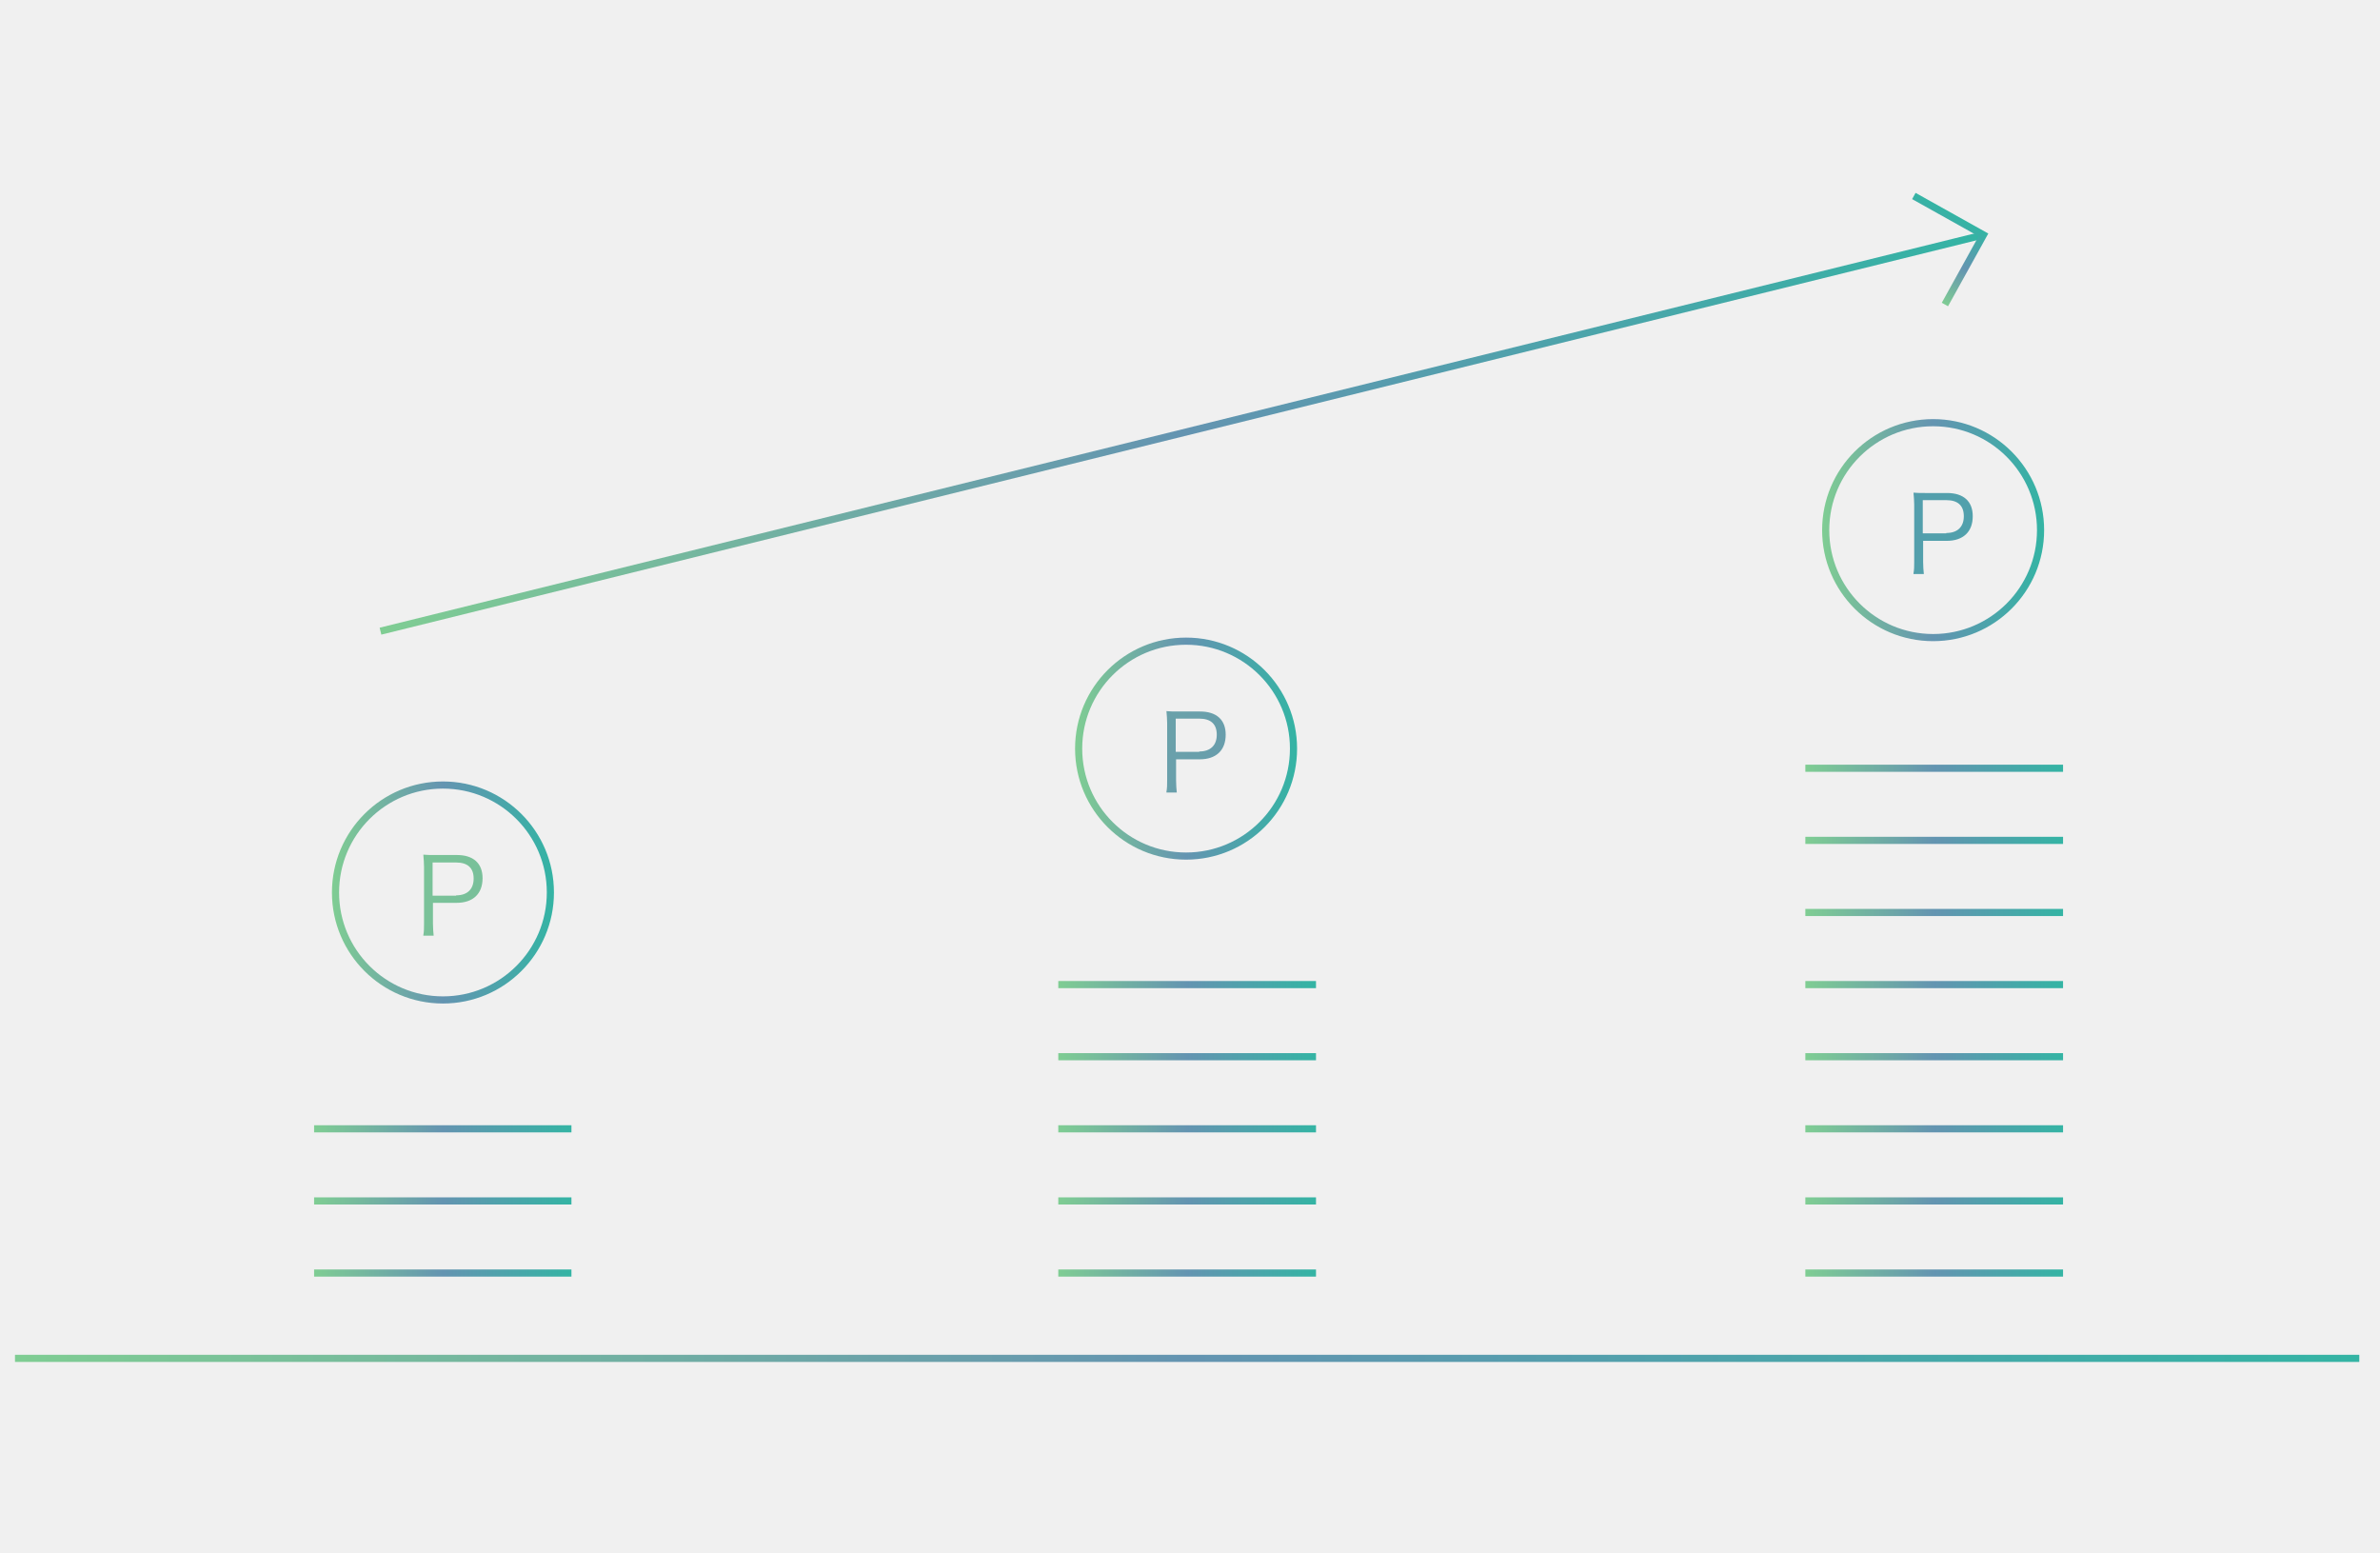
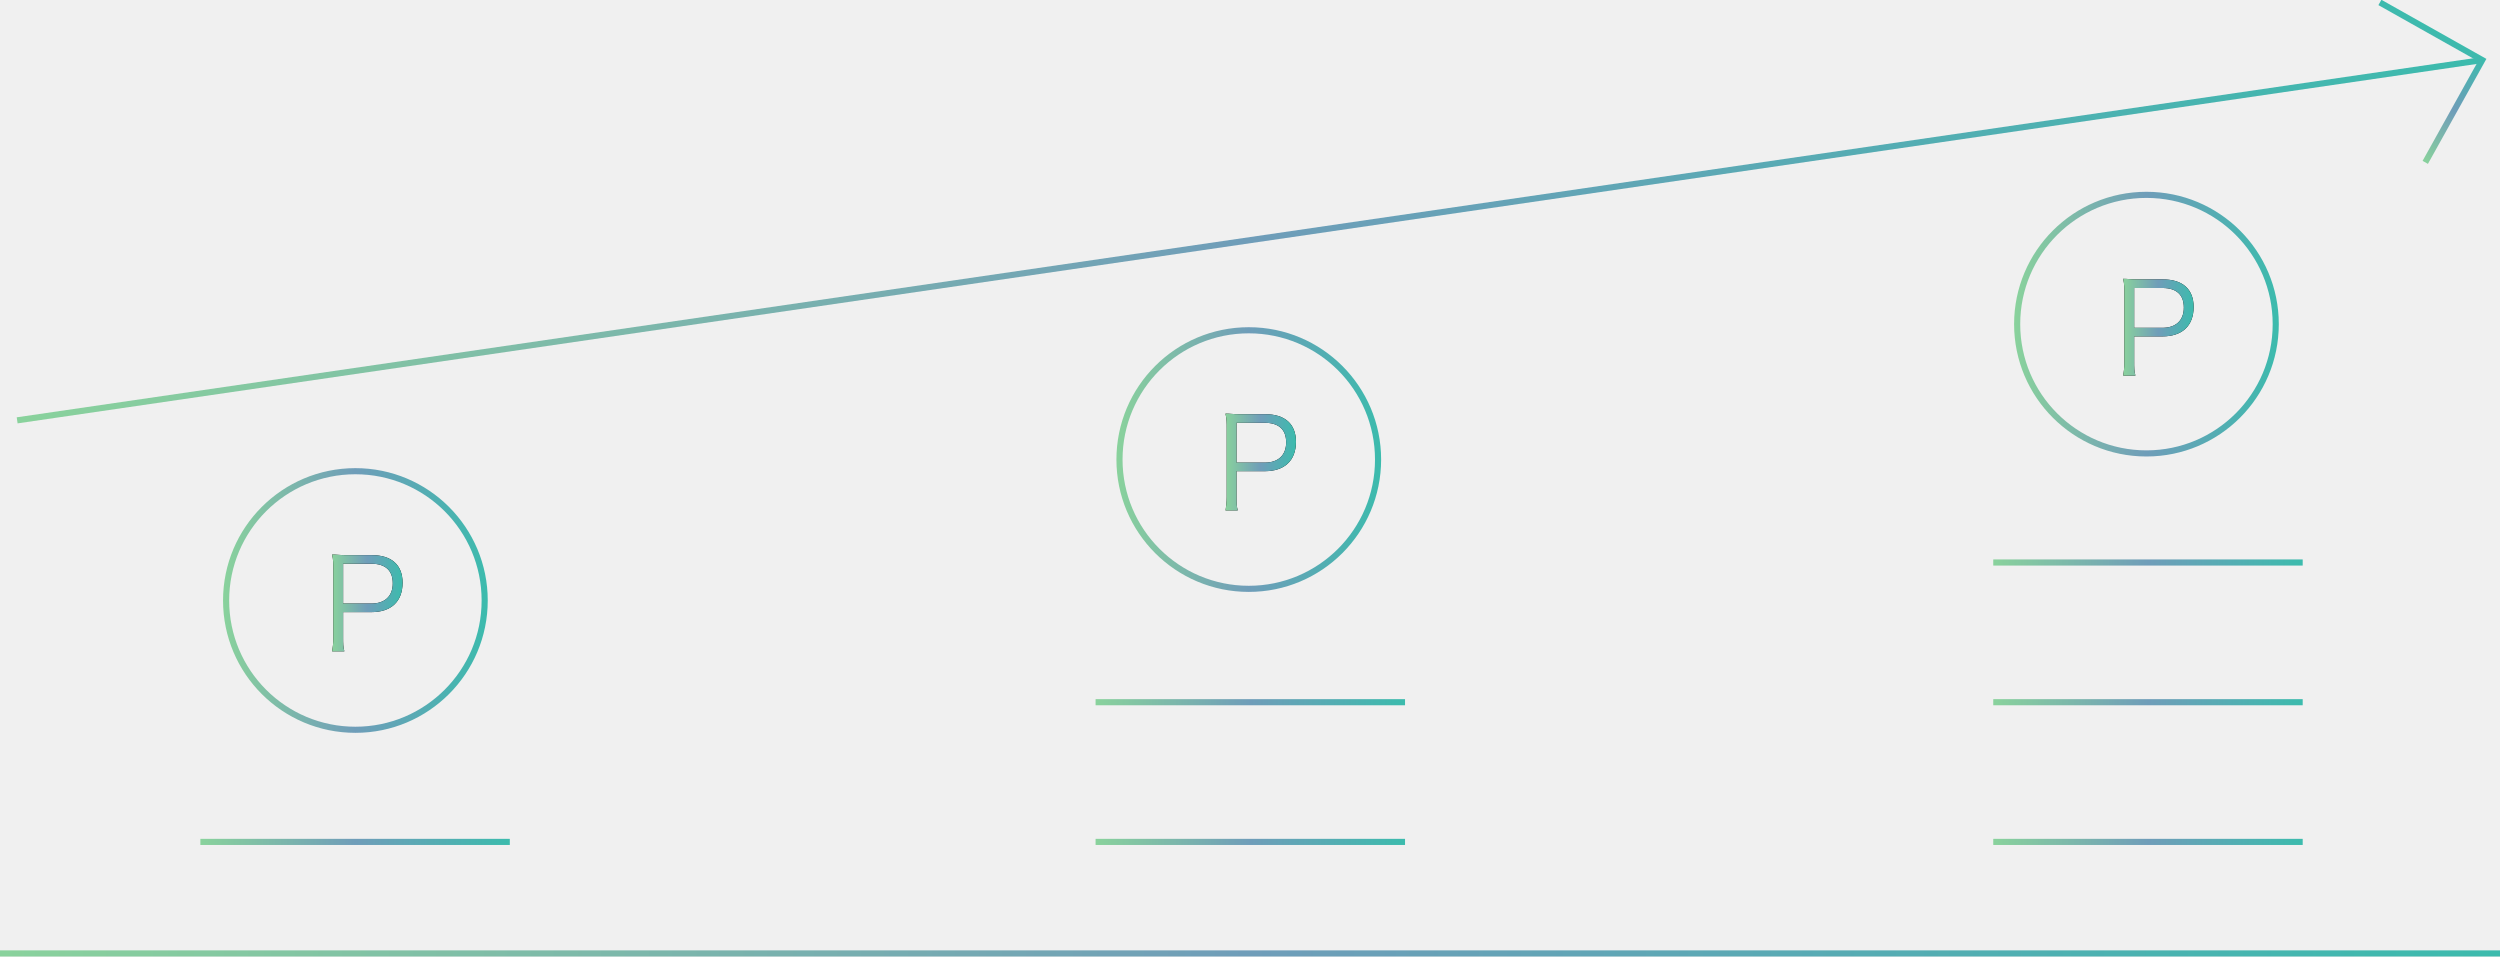
- <svg xmlns="http://www.w3.org/2000/svg" version="1.1" id="レイヤー_1" x="0px" y="0px" width="666.8px" height="435px" viewBox="0 0 666.8 435" style="enable-background:new 0 0 666.8 435;" xml:space="preserve">
+ <svg xmlns="http://www.w3.org/2000/svg" version="1.1" x="0px" y="0px" viewBox="0 0 408 156.1" style="enable-background:new 0 0 408 156.1;" xml:space="preserve">
  <style type="text/css">
	.st0{display:none;}
- 	.st1{display:inline;}
- 	.st2{fill:none;stroke:#8E8E8E;stroke-miterlimit:10;}
- 	.st3{fill:none;stroke:#919191;stroke-miterlimit:10;}
- 	.st4{fill:#919191;}
- 	.st5{font-family:'HiraKakuProN-W3-83pv-RKSJ-H';}
- 	.st6{font-size:20px;}
- 	.st7{letter-spacing:2;}
- 	.st8{display:inline;fill:#08FFF8;}
- 	.st9{fill:none;stroke:#FFFFFF;stroke-width:2;stroke-miterlimit:10;}
- 	.st10{fill:#FFFFFF;}
- 	.st11{fill:none;stroke:#FFFFFF;stroke-width:2;stroke-miterlimit:10;stroke-dasharray:7.654,7.654;}
- 	.st12{fill-rule:evenodd;clip-rule:evenodd;fill:none;stroke:url(#SVGID_1_);stroke-width:2;stroke-miterlimit:10;}
- 	.st13{fill-rule:evenodd;clip-rule:evenodd;fill:none;stroke:url(#SVGID_2_);stroke-width:2;stroke-miterlimit:10;}
- 	.st14{fill-rule:evenodd;clip-rule:evenodd;fill:none;stroke:url(#SVGID_3_);stroke-width:2;stroke-miterlimit:10;}
- 	.st15{fill:none;stroke:url(#SVGID_4_);stroke-width:2;stroke-miterlimit:10;}
- 	.st16{fill:none;stroke:url(#SVGID_5_);stroke-width:2;stroke-miterlimit:10;}
- 	.st17{fill:none;stroke:url(#SVGID_6_);stroke-width:2;stroke-miterlimit:10;}
- 	.st18{fill:none;stroke:url(#SVGID_7_);stroke-width:2;stroke-miterlimit:10;}
- 	.st19{fill:none;stroke:url(#SVGID_8_);stroke-width:2;stroke-miterlimit:10;}
- 	.st20{fill:none;stroke:url(#SVGID_9_);stroke-width:2;stroke-miterlimit:10;}
- 	.st21{fill:none;stroke:url(#SVGID_10_);stroke-width:2;stroke-miterlimit:10;}
- 	.st22{fill:none;stroke:url(#SVGID_11_);stroke-width:2;stroke-miterlimit:10;}
- 	.st23{fill:none;stroke:url(#SVGID_12_);stroke-width:2;stroke-miterlimit:10;}
- 	.st24{fill:none;stroke:url(#SVGID_13_);stroke-width:2;stroke-miterlimit:10;}
- 	.st25{fill:none;stroke:url(#SVGID_14_);stroke-width:2;stroke-miterlimit:10;}
- 	.st26{fill:none;stroke:url(#SVGID_15_);stroke-width:2;stroke-miterlimit:10;}
- 	.st27{fill:none;stroke:url(#SVGID_16_);stroke-width:2;stroke-miterlimit:10;}
- 	.st28{fill:none;stroke:url(#SVGID_17_);stroke-width:2;stroke-miterlimit:10;}
- 	.st29{fill:none;stroke:url(#SVGID_18_);stroke-width:2;stroke-miterlimit:10;}
- 	.st30{fill:none;stroke:url(#SVGID_19_);stroke-width:2;stroke-miterlimit:10;}
- 	.st31{fill:none;stroke:url(#SVGID_20_);stroke-width:2;stroke-miterlimit:10;}
- 	.st32{fill:none;stroke:url(#SVGID_21_);stroke-width:2;stroke-miterlimit:10;}
- 	.st33{fill:none;stroke:url(#SVGID_22_);stroke-width:2;stroke-miterlimit:10;}
- 	.st34{fill:url(#SVGID_23_);}
- 	.st35{fill:url(#SVGID_24_);}
- 	.st36{fill:url(#SVGID_25_);}
+ 	.st1{fill:url(#SVGID_1_);}
+ 	.st2{fill-rule:evenodd;clip-rule:evenodd;fill:none;stroke:url(#SVGID_2_);stroke-miterlimit:10;}
+ 	.st3{fill:url(#SVGID_3_);}
+ 	.st4{fill-rule:evenodd;clip-rule:evenodd;fill:none;stroke:url(#SVGID_4_);stroke-miterlimit:10;}
+ 	.st5{fill:url(#SVGID_5_);}
+ 	.st6{fill-rule:evenodd;clip-rule:evenodd;fill:none;stroke:url(#SVGID_6_);stroke-miterlimit:10;}
+ 	.st7{fill:none;stroke:url(#SVGID_7_);stroke-miterlimit:10;}
+ 	.st8{fill:none;stroke:url(#SVGID_8_);stroke-miterlimit:10;}
+ 	.st9{fill:none;stroke:url(#SVGID_9_);stroke-miterlimit:10;}
+ 	.st10{fill:none;stroke:url(#SVGID_10_);stroke-miterlimit:10;}
+ 	.st11{fill:none;stroke:url(#SVGID_11_);stroke-miterlimit:10;}
+ 	.st12{fill:none;stroke:url(#SVGID_12_);stroke-miterlimit:10;}
+ 	.st13{fill:none;stroke:url(#SVGID_13_);stroke-miterlimit:10;}
+ 	.st14{fill:none;stroke:url(#SVGID_14_);stroke-miterlimit:10;}
+ 	.st15{fill:none;stroke:url(#SVGID_15_);stroke-miterlimit:10;}
</style>
-   <g id="レイヤー_1_1_" class="st0">
-     <g id="nav_x5F_about_x5F_icon" class="st1">
-       <path class="st2" d="M368,325.3h-17.7c-2.8,0-5-2.2-5-5v-17.7c0-2.8,2.2-5,5-5H368c2.8,0,5,2.2,5,5v17.7    C373,323,370.8,325.3,368,325.3z" />
-     </g>
-     <g id="nav_x5F_user_x5F_icon" class="st1">
-       <g>
-         <circle class="st2" cx="359.1" cy="302.3" r="4.7" />
-         <path class="st2" d="M359.2,312.9c-1.5,0-2.8-0.3-4.1-0.8l-6.3,3.9l1,9.2h18.9l1-9.2l-6.3-3.9C362,312.6,360.6,312.9,359.2,312.9     z" />
-       </g>
-     </g>
-     <g id="nav_x5F_prapoly_x5F_icon" class="st1">
-       <g>
-         <line class="st2" x1="345.2" y1="300.5" x2="373" y2="300.5" />
-         <line class="st2" x1="345.2" y1="311.4" x2="361.6" y2="311.4" />
-         <line class="st2" x1="345.2" y1="322.4" x2="373" y2="322.4" />
-       </g>
-     </g>
-     <g id="nav_x5F_link_x5F_icon" class="st1">
-       <g>
-         <rect x="345.5" y="299.7" class="st2" width="22.1" height="17.7" />
-         <polyline class="st2" points="372.9,303.9 372.9,323.1 349.9,323.1    " />
-       </g>
-     </g>
-     <g id="menu_x5F_buy_x5F_tk" class="st1">
+   <g id="会員案内">
+ </g>
+   <g id="app_x5F_tutorial">
+ </g>
+   <g id="会員案内_x2F_NEW" class="st0">
+ </g>
+   <g id="app_x5F_tutorialNEW">
+     <g>
      <g>
        <g>
          <g>
-             <polygon class="st3" points="383.9,330.9 339,330.9 339,314.6 342.1,311.5 339,311.5 339,305.3 383.9,305.3      " />
+             <path d="M54.2,106.4c0.1-0.7,0.2-1.4,0.2-2.3V92.9c0-0.9,0-1.5-0.2-2.4c0.7,0,1.3,0.1,2.3,0.1h4.2c3.2,0,5,1.6,5,4.5       c0,3.1-1.9,4.8-5.1,4.8h-4.6v4.1c0,1,0,1.6,0.2,2.3H54.2z M60.6,98.5c2.2,0,3.5-1.2,3.5-3.3c0-2.1-1.2-3.2-3.5-3.2h-4.6v6.5       H60.6z" />
          </g>
          <g>
-             <g>
-               <line class="st3" x1="350.8" y1="324.9" x2="350.8" y2="328.9" />
-             </g>
-             <g>
-               <line class="st3" x1="350.8" y1="319" x2="350.8" y2="323" />
-             </g>
-             <g>
-               <line class="st3" x1="350.8" y1="313.1" x2="350.8" y2="317.1" />
-             </g>
-             <g>
-               <line class="st3" x1="350.8" y1="307.3" x2="350.8" y2="311.3" />
-             </g>
+             <linearGradient id="SVGID_1_" gradientUnits="userSpaceOnUse" x1="54.157" y1="98.483" x2="65.7" y2="98.483">
+               <stop offset="0" style="stop-color:#89D29C" />
+               <stop offset="0.5" style="stop-color:#6F9DB9" />
+               <stop offset="1" style="stop-color:#3CBBAD" />
+             </linearGradient>
+             <path class="st1" d="M54.2,106.4c0.1-0.7,0.2-1.4,0.2-2.3V92.9c0-0.9,0-1.5-0.2-2.4c0.7,0,1.3,0.1,2.3,0.1h4.2       c3.2,0,5,1.6,5,4.5c0,3.1-1.9,4.8-5.1,4.8h-4.6v4.1c0,1,0,1.6,0.2,2.3H54.2z M60.6,98.5c2.2,0,3.5-1.2,3.5-3.3       c0-2.1-1.2-3.2-3.5-3.2h-4.6v6.5H60.6z" />
          </g>
        </g>
-         <g>
-           <g>
-             <polyline class="st3" points="376.8,301 376.8,295.6 331.9,295.6 331.9,301.8 335.1,301.8 331.9,304.9 331.9,318.4        335.3,318.4      " />
-           </g>
-         </g>
-       </g>
-     </g>
-     <g id="menu_x5F_point" class="st1">
-       <text transform="matrix(1 0 0 1 352.2719 321.1335)" class="st4 st5 st6 st7">P</text>
-       <circle class="st3" cx="358.9" cy="312.9" r="20.2" />
-     </g>
-     <rect x="-53.9" y="-49" class="st8" width="840.2" height="759.7" />
-   </g>
-   <g id="レイヤー_2_1_" class="st0">
-     <g class="st1">
-       <g>
-         <circle class="st9" cx="201.9" cy="74.2" r="12.1" />
-         <path class="st9" d="M202,101.2c-3.7,0-7.3-0.8-10.5-2.1l-16.3,10.1l2.6,23.7h48.3l2.6-23.7l-16.3-10.1     C209.3,100.5,205.7,101.2,202,101.2z" />
-       </g>
-       <g>
-         <circle class="st9" cx="438.4" cy="74.2" r="12.1" />
-         <path class="st9" d="M438.4,101.2c-3.7,0-7.3-0.8-10.5-2.1l-16.3,10.1l2.6,23.7h48.3l2.6-23.7l-16.3-10.1     C445.6,100.5,442.1,101.2,438.4,101.2z" />
-       </g>
-       <rect x="132.1" y="162.1" class="st9" width="133.4" height="266.9" />
-       <rect x="370.2" y="257" class="st9" width="133.4" height="172" />
-       <g>
-         <path class="st10" d="M29.9,35.6c0.2-1.4,0.3-2.7,0.3-4.5v-3.9h-5.9c-1.8,0-2.8,0.1-4.2,0.3v-3c1.4,0.2,2.4,0.3,4.2,0.3h5.9v-1.9     l-1.6-2.4h-4.3c-1.8,0-2.8,0.1-4.2,0.3v-3c1.4,0.2,2.4,0.3,4.2,0.3h2.8L21,8.7c-1.2-1.8-1.8-2.7-2.4-3.5h4.3     c0.3,0.9,0.7,1.7,2,3.7l7,11.3l7-11.3c1.2-1.9,1.6-2.8,1.9-3.7H45c-0.6,0.7-1.4,1.8-2.5,3.5l-6.2,9.5h2.8c1.8,0,2.8-0.1,4.2-0.3     v3c-1.4-0.2-2.4-0.3-4.2-0.3h-4.3L33.3,23v1.9h5.9c1.8,0,2.8-0.1,4.2-0.3v3c-1.4-0.2-2.4-0.3-4.2-0.3h-5.9v3.9c0,2,0.1,3,0.3,4.5     h-3.7V35.6z" />
-       </g>
-       <line class="st9" x1="31.8" y1="104" x2="0" y2="104" />
-       <line class="st9" x1="31.8" y1="197.6" x2="0" y2="197.6" />
-       <line class="st9" x1="31.8" y1="291.1" x2="0" y2="291.1" />
-       <line class="st9" x1="31.8" y1="384.7" x2="0" y2="384.7" />
-       <line class="st9" x1="430.3" y1="170.4" x2="430.3" y2="243.2" />
-       <line class="st9" x1="443.7" y1="170.4" x2="443.7" y2="243.2" />
-       <polyline class="st9" points="451.6,234.8 436.9,249.6 422.1,234.8   " />
-       <g>
-         <path class="st10" d="M524.6,214.7c0-1.4-0.1-2.4-0.3-3.8c1.2,0.1,2.1,0.1,3.7,0.1h5.6c7.4,0,11.7,4.5,11.7,12.5     c0,4.2-1.3,7.6-3.6,9.9c-2,2-4.8,3-8.1,3H528c-1.6,0-2.5,0-3.7,0.1c0.2-1.3,0.3-2.3,0.3-4V214.7z M533.5,234     c2.6,0,4.7-0.8,6.2-2.4c1.8-1.9,2.8-4.7,2.8-8.1c0-3.5-0.9-6.1-2.6-7.9c-1.5-1.5-3.5-2.3-6.3-2.3h-6.5V234H533.5z" />
-         <path class="st10" d="M552.6,211v3h-3.2v-3H552.6z M552.4,218.3c-0.2,1.2-0.2,2.1-0.2,3.8v10.4c0,1.5,0.1,2.5,0.2,3.8h-3     c0.2-1.4,0.2-2.4,0.2-3.8v-10.4c0-1.6-0.1-2.6-0.2-3.8H552.4z" />
-         <path class="st10" d="M559.1,231c0.2,1.2,0.5,1.8,1.2,2.4c0.8,0.8,2.2,1.2,3.9,1.2c2.9,0,4.7-1.2,4.7-3.2c0-0.9-0.3-1.6-1-2.1     c-0.8-0.5-1.5-0.7-3.9-1.2c-2.7-0.6-3.8-1-4.9-1.7c-1.2-0.8-1.8-2-1.8-3.5c0-1.2,0.5-2.3,1.4-3.2c1.2-1.1,3-1.7,5.2-1.7     c2.3,0,4,0.5,5.2,1.6c0.9,0.7,1.3,1.5,1.8,3l-2.6,0.4c-0.2-0.9-0.4-1.3-0.8-1.8c-0.8-0.8-2-1.3-3.5-1.3c-2.4,0-4.2,1.2-4.2,3     c0,0.8,0.4,1.4,1.1,1.8c0.8,0.4,1.6,0.7,3.7,1.1c3.2,0.7,4.3,1.1,5.3,1.9c1,0.8,1.6,2.1,1.6,3.5c0,3.3-2.8,5.4-7.4,5.4     c-3,0-5.4-0.9-6.6-2.6c-0.5-0.7-0.7-1.3-1.1-2.6L559.1,231z" />
-         <path class="st10" d="M588,223.8c-1-2.6-2.6-3.8-5-3.8c-3.7,0-6,2.9-6,7.3c0,4.4,2.4,7.2,6.1,7.2c1.9,0,3.5-0.8,4.3-2.1     c0.3-0.5,0.5-0.9,0.7-1.7l2.5,0.7c-0.5,1.2-0.8,1.8-1.4,2.6c-1.5,1.8-3.6,2.8-6.3,2.8c-5.2,0-8.6-3.6-8.6-9.3     c0-5.8,3.3-9.5,8.4-9.5c2.8,0,5,1.1,6.4,3.1c0.5,0.6,0.8,1.2,1.2,2.1L588,223.8z" />
-         <path class="st10" d="M593.6,227.3c0-5.8,3.5-9.4,8.9-9.4s8.9,3.7,8.9,9.4s-3.5,9.4-8.8,9.4C597.1,236.7,593.6,233.1,593.6,227.3     z M596.2,227.3c0,4.5,2.4,7.3,6.3,7.3c3.9,0,6.3-2.8,6.3-7.3s-2.4-7.3-6.2-7.3C598.7,220,596.2,222.8,596.2,227.3z" />
-         <path class="st10" d="M628.4,234.1c0-0.4,0-0.6,0.1-1.5c-1.7,2.7-3.7,4-6.7,4c-2.4,0-4.3-0.9-5.3-2.5c-0.6-1-0.9-2.3-0.9-3.9V222     c0-1.5-0.1-2.7-0.2-3.7h3c-0.2,1.2-0.2,2.3-0.2,3.8v7.8c0,3,1.4,4.6,4,4.6c1.9,0,3.5-0.8,4.8-2.6c0.9-1.2,1.2-2,1.5-3.3v-6.4     c0-1.4-0.1-2.6-0.2-3.8h3c-0.2,1.2-0.2,2.2-0.2,3.8v10.4c0,1.5,0.1,2.4,0.3,3.8h-2.8v-2.3H628.4z" />
-         <path class="st10" d="M635.9,236.3c0.2-1.3,0.3-2.2,0.3-3.8v-10.4c0-1.5-0.1-2.4-0.3-3.8h2.8v2.3c0,0.4,0,0.7-0.1,1.4     c1.6-2.7,3.7-4,6.7-4c2.4,0,4.3,0.9,5.3,2.5c0.6,1,0.9,2.2,0.9,3.8v8.2c0,1.7,0.1,2.6,0.2,3.7h-3c0.2-1.3,0.2-2.3,0.2-3.8v-7.8     c0-3-1.4-4.6-4.1-4.6c-1.9,0-3.4,0.8-4.8,2.6c-0.9,1.1-1.3,2-1.5,3.3v6.4c0,1.5,0.1,2.5,0.2,3.8h-2.8V236.3z" />
-         <path class="st10" d="M661.6,213.4c-0.2,1.1-0.2,2.3-0.2,3.7v1.3h1.6c1.5,0,2.2,0,3.4-0.2v2.5c-1.1-0.2-1.9-0.2-3.4-0.2h-1.6     v11.6c0,1,0.1,1.5,0.4,1.8c0.4,0.4,0.9,0.6,1.6,0.6c0.9,0,1.5-0.2,2.6-0.9l0.7,2.3c-1.4,0.6-2.4,0.8-3.8,0.8     c-1.5,0-2.6-0.4-3.3-1c-0.7-0.7-0.9-1.6-0.9-3.2v-11.9h-1.3c-1.1,0-1.9,0.1-3,0.2v-2.5c0.9,0.2,1.6,0.2,3,0.2h1.3v-1.3     c0-1.3-0.1-2.6-0.2-3.7h3.1V213.4z" />
-       </g>
-       <line class="st9" x1="31.8" y1="64.2" x2="31.8" y2="428.9" />
-       <line class="st9" x1="614" y1="428.9" x2="31.8" y2="428.9" />
-       <line class="st11" x1="504.6" y1="162.1" x2="265.5" y2="162.1" />
-       <polygon class="st9" points="477.6,62.8 481.5,70.7 490.2,72 483.9,78.1 485.4,86.7 477.6,82.7 469.8,86.7 471.3,78.1 465,72     473.7,70.7   " />
-       <g>
-         <g>
-           <polygon class="st9" points="635.3,308.5 553.7,308.5 553.7,278.9 559.3,273.2 553.7,273.2 553.7,262 635.3,262     " />
-         </g>
-         <g>
-           <line class="st9" x1="575.1" y1="297.9" x2="575.1" y2="305.2" />
-         </g>
-         <g>
-           <line class="st9" x1="575.1" y1="287" x2="575.1" y2="294.3" />
-         </g>
-         <g>
-           <line class="st9" x1="575.1" y1="276.2" x2="575.1" y2="283.4" />
-         </g>
-         <g>
-           <line class="st9" x1="575.1" y1="265.3" x2="575.1" y2="272.6" />
-         </g>
-       </g>
-     </g>
-   </g>
-   <g id="レイヤー_3" class="st0">
-     <g class="st1">
-       <g>
-         <g>
-           <path class="st9" d="M380.9,351.8c-0.1-2.4-2.2-6-4.3-6.8c-2.4-1-5.9-1.1-8.6,1c-1.2,0.9-1.2,0.9-4.1,4.3      c-0.3-5.5-2.3-11.8-8-11.8c-5.6,0-8.3,1.9-10.4,5.1c-0.2-3.6-1.8-10.6-7.3-10.6c-5.9,0-8.2,1.6-10.7,5.2c0-0.9,0-4.8,0-6.4      c0-9.9,0.2-19.8-0.1-29.8c-0.1-2.5-1.3-5.9-3.1-7.1c-2.1-1.4-6.2-1.9-8.1-0.7c-2.3,1.5-4.4,5.1-4.4,7.9      c-0.3,22.5-0.2,45-0.2,67.5c0,1.7,0,4.3-0.1,6c-0.5,0.1-1.1-0.8-1.6-0.7c-0.7-1.1-1.5-2.2-2.2-3.4c-2.5-4.5-4.9-10-7.5-14.3      s-4.3-7.7-9.3-7.7c-4.5,0-8.2,3.1-7.4,7.7c0.2,1.5,0.7,2.9,1.3,4.3c5,11.3,9.7,22.8,15.2,33.9c3.7,7.3,8.2,14.4,13.3,20.8      c1.3,1.6,2.8,2.9,4.3,4.1c6.7,6.8,16.2,11.1,26.8,11.1c15.7,0,29.2-9.4,34.3-22.6c1.3-2.8,2.1-6,2.2-9.7      C381.5,383.2,381.2,367.5,380.9,351.8z" />
-         </g>
-         <g>
-           <path class="st10" d="M300.5,265.9c-1.6,0-2.7,0-4,0.1c0.3-1.5,0.3-2.4,0.3-4.5v-19.4c0-1.6-0.1-2.5-0.3-3.8      c1.1,0.1,1.8,0.1,4,0.1h7.7c5.3,0,8.2,2.4,8.2,6.7c0,2.1-0.7,3.7-2,4.9c-0.8,0.7-1.4,1-2.9,1.5c1.7,0.3,2.5,0.7,3.5,1.5      c1.5,1.3,2.2,3.1,2.2,5.4c0,4.9-3.2,7.6-8.7,7.6h-8V265.9z M308.2,250.1c3.4,0,5.4-1.8,5.4-4.8s-1.8-4.5-5.4-4.5h-8.5v9.4      L308.2,250.1L308.2,250.1z M299.6,263.4h8.7c4,0,6.1-1.9,6.1-5.4c0-3.6-2.1-5.4-6.1-5.4h-8.7V263.4z" />
-           <path class="st10" d="M340.7,263.5c0-0.4,0-0.7,0.1-1.6c-1.8,3-4.1,4.3-7.3,4.3c-2.6,0-4.6-0.9-5.8-2.7c-0.7-1.1-1-2.5-1-4.2v-9      c0-1.6-0.1-2.9-0.3-4.1h3.3c-0.2,1.3-0.3,2.5-0.3,4.1v8.5c0,3.2,1.6,5,4.4,5c2.1,0,3.8-0.9,5.2-2.9c0.9-1.3,1.3-2.2,1.7-3.6v-7      c0-1.6-0.1-2.8-0.3-4.1h3.2c-0.2,1.3-0.3,2.4-0.3,4.1v11.4c0,1.6,0.1,2.6,0.3,4.1h-3L340.7,263.5L340.7,263.5z" />
-           <path class="st10" d="M353,250.6c-1.6-3.6-1.6-3.6-2-4.2h3.6c0.2,1,0.7,2.5,1.2,3.8l5.3,12.2l4.7-12.2c0.7-1.9,1.1-2.8,1.2-3.8      h3.4c-0.2,0.5-0.8,2-1.8,4.2l-8.1,19.8c-0.9,2.3-2.5,3.4-5.1,3.4c-0.8,0-1.6-0.1-3-0.4l0.8-2.7c1,0.5,1.5,0.6,2.2,0.6      c1.2,0,2.1-0.7,2.7-2l1.7-4L353,250.6z" />
-         </g>
-         <polyline class="st9" points="293,309.9 120,309.9 120,206.2 544.5,206.2 544.5,309.9 346,309.9    " />
+         <linearGradient id="SVGID_2_" gradientUnits="userSpaceOnUse" x1="36.432" y1="97.977" x2="79.533" y2="97.977">
+           <stop offset="0" style="stop-color:#89D29C" />
+           <stop offset="0.5" style="stop-color:#6F9DB9" />
+           <stop offset="1" style="stop-color:#3CBBAD" />
+         </linearGradient>
+         <circle class="st2" cx="58" cy="98" r="21.1" />
      </g>
      <g>
        <g>
-           <circle class="st9" cx="431.9" cy="115.9" r="24.3" />
-           <polyline class="st9" points="417.9,117.9 426.3,124.2 445.9,106.2     " />
-         </g>
-         <g>
          <g>
-             <g>
-               <polyline class="st9" points="444.1,81.2 444.1,4.4 208.3,4.4 208.3,38.1 225.2,38.1 208.3,55 208.3,128.1 397.9,128.1               " />
-             </g>
-             <g>
-               <line class="st9" x1="272.1" y1="4.2" x2="272.1" y2="15.4" />
-               <line class="st9" x1="272.1" y1="26.7" x2="272.1" y2="37.9" />
-               <line class="st9" x1="272.1" y1="49.2" x2="272.1" y2="60.4" />
-               <line class="st9" x1="272.1" y1="71.6" x2="272.1" y2="82.9" />
-               <line class="st9" x1="272.1" y1="94.1" x2="272.1" y2="105.4" />
-               <line class="st9" x1="272.1" y1="116.6" x2="272.1" y2="127.9" />
-             </g>
+             <path d="M200,83.4c0.1-0.7,0.2-1.4,0.2-2.3V69.9c0-0.9,0-1.5-0.2-2.4c0.7,0,1.3,0.1,2.3,0.1h4.2c3.2,0,5,1.6,5,4.5       c0,3.1-1.9,4.8-5.1,4.8h-4.6v4.1c0,1,0,1.6,0.2,2.3H200z M206.4,75.5c2.2,0,3.5-1.2,3.5-3.3c0-2.1-1.2-3.2-3.5-3.2h-4.6v6.5       H206.4z" />
+           </g>
+           <g>
+             <linearGradient id="SVGID_3_" gradientUnits="userSpaceOnUse" x1="199.952" y1="75.494" x2="211.494" y2="75.494">
+               <stop offset="0" style="stop-color:#89D29C" />
+               <stop offset="0.5" style="stop-color:#6F9DB9" />
+               <stop offset="1" style="stop-color:#3CBBAD" />
+             </linearGradient>
+             <path class="st3" d="M200,83.4c0.1-0.7,0.2-1.4,0.2-2.3V69.9c0-0.9,0-1.5-0.2-2.4c0.7,0,1.3,0.1,2.3,0.1h4.2c3.2,0,5,1.6,5,4.5       c0,3.1-1.9,4.8-5.1,4.8h-4.6v4.1c0,1,0,1.6,0.2,2.3H200z M206.4,75.5c2.2,0,3.5-1.2,3.5-3.3c0-2.1-1.2-3.2-3.5-3.2h-4.6v6.5       H206.4z" />
          </g>
        </g>
-       </g>
-     </g>
-   </g>
-   <g>
-     <g>
-       <g>
-         <linearGradient id="SVGID_1_" gradientUnits="userSpaceOnUse" x1="93.007" y1="249.982" x2="155.133" y2="249.982">
-           <stop offset="0" style="stop-color:#7FCD93" />
-           <stop offset="0.5" style="stop-color:#6494B1" />
-           <stop offset="1" style="stop-color:#34B4A4" />
+         <linearGradient id="SVGID_4_" gradientUnits="userSpaceOnUse" x1="182.226" y1="74.987" x2="225.326" y2="74.987">
+           <stop offset="0" style="stop-color:#89D29C" />
+           <stop offset="0.5" style="stop-color:#6F9DB9" />
+           <stop offset="1" style="stop-color:#3CBBAD" />
        </linearGradient>
-         <circle class="st12" cx="124.1" cy="250" r="30.1" />
-       </g>
-       <g>
-         <linearGradient id="SVGID_2_" gradientUnits="userSpaceOnUse" x1="301.224" y1="209.73" x2="363.35" y2="209.73">
-           <stop offset="0" style="stop-color:#7FCD93" />
-           <stop offset="0.5" style="stop-color:#6494B1" />
-           <stop offset="1" style="stop-color:#34B4A4" />
-         </linearGradient>
-         <circle class="st13" cx="332.3" cy="209.7" r="30.1" />
-       </g>
-       <g>
-         <linearGradient id="SVGID_3_" gradientUnits="userSpaceOnUse" x1="510.514" y1="148.547" x2="572.64" y2="148.547">
-           <stop offset="0" style="stop-color:#7FCD93" />
-           <stop offset="0.5" style="stop-color:#6494B1" />
-           <stop offset="1" style="stop-color:#34B4A4" />
-         </linearGradient>
-         <circle class="st14" cx="541.6" cy="148.5" r="30.1" />
-       </g>
-       <g>
-         <linearGradient id="SVGID_4_" gradientUnits="userSpaceOnUse" x1="87.998" y1="316.176" x2="160.142" y2="316.176">
-           <stop offset="0" style="stop-color:#7FCD93" />
-           <stop offset="0.5" style="stop-color:#6494B1" />
-           <stop offset="1" style="stop-color:#34B4A4" />
-         </linearGradient>
-         <line class="st15" x1="88" y1="316.2" x2="160.1" y2="316.2" />
-         <linearGradient id="SVGID_5_" gradientUnits="userSpaceOnUse" x1="87.998" y1="336.377" x2="160.142" y2="336.377">
-           <stop offset="0" style="stop-color:#7FCD93" />
-           <stop offset="0.5" style="stop-color:#6494B1" />
-           <stop offset="1" style="stop-color:#34B4A4" />
-         </linearGradient>
-         <line class="st16" x1="88" y1="336.4" x2="160.1" y2="336.4" />
-         <linearGradient id="SVGID_6_" gradientUnits="userSpaceOnUse" x1="87.998" y1="356.577" x2="160.142" y2="356.577">
-           <stop offset="0" style="stop-color:#7FCD93" />
-           <stop offset="0.5" style="stop-color:#6494B1" />
-           <stop offset="1" style="stop-color:#34B4A4" />
-         </linearGradient>
-         <line class="st17" x1="88" y1="356.6" x2="160.1" y2="356.6" />
-       </g>
-       <g>
-         <linearGradient id="SVGID_7_" gradientUnits="userSpaceOnUse" x1="296.547" y1="275.775" x2="368.692" y2="275.775">
-           <stop offset="0" style="stop-color:#7FCD93" />
-           <stop offset="0.5" style="stop-color:#6494B1" />
-           <stop offset="1" style="stop-color:#34B4A4" />
-         </linearGradient>
-         <line class="st18" x1="296.5" y1="275.8" x2="368.7" y2="275.8" />
-         <linearGradient id="SVGID_8_" gradientUnits="userSpaceOnUse" x1="296.547" y1="295.976" x2="368.692" y2="295.976">
-           <stop offset="0" style="stop-color:#7FCD93" />
-           <stop offset="0.5" style="stop-color:#6494B1" />
-           <stop offset="1" style="stop-color:#34B4A4" />
-         </linearGradient>
-         <line class="st19" x1="296.5" y1="296" x2="368.7" y2="296" />
-         <linearGradient id="SVGID_9_" gradientUnits="userSpaceOnUse" x1="296.547" y1="316.176" x2="368.692" y2="316.176">
-           <stop offset="0" style="stop-color:#7FCD93" />
-           <stop offset="0.5" style="stop-color:#6494B1" />
-           <stop offset="1" style="stop-color:#34B4A4" />
-         </linearGradient>
-         <line class="st20" x1="296.5" y1="316.2" x2="368.7" y2="316.2" />
-         <linearGradient id="SVGID_10_" gradientUnits="userSpaceOnUse" x1="296.547" y1="336.377" x2="368.692" y2="336.377">
-           <stop offset="0" style="stop-color:#7FCD93" />
-           <stop offset="0.5" style="stop-color:#6494B1" />
-           <stop offset="1" style="stop-color:#34B4A4" />
-         </linearGradient>
-         <line class="st21" x1="296.5" y1="336.4" x2="368.7" y2="336.4" />
-         <linearGradient id="SVGID_11_" gradientUnits="userSpaceOnUse" x1="296.547" y1="356.577" x2="368.692" y2="356.577">
-           <stop offset="0" style="stop-color:#7FCD93" />
-           <stop offset="0.5" style="stop-color:#6494B1" />
-           <stop offset="1" style="stop-color:#34B4A4" />
-         </linearGradient>
-         <line class="st22" x1="296.5" y1="356.6" x2="368.7" y2="356.6" />
-       </g>
-       <g>
-         <linearGradient id="SVGID_12_" gradientUnits="userSpaceOnUse" x1="505.837" y1="215.174" x2="577.982" y2="215.174">
-           <stop offset="0" style="stop-color:#7FCD93" />
-           <stop offset="0.5" style="stop-color:#6494B1" />
-           <stop offset="1" style="stop-color:#34B4A4" />
-         </linearGradient>
-         <line class="st23" x1="505.8" y1="215.2" x2="578" y2="215.2" />
-         <linearGradient id="SVGID_13_" gradientUnits="userSpaceOnUse" x1="505.837" y1="235.374" x2="577.982" y2="235.374">
-           <stop offset="0" style="stop-color:#7FCD93" />
-           <stop offset="0.5" style="stop-color:#6494B1" />
-           <stop offset="1" style="stop-color:#34B4A4" />
-         </linearGradient>
-         <line class="st24" x1="505.8" y1="235.4" x2="578" y2="235.4" />
-         <linearGradient id="SVGID_14_" gradientUnits="userSpaceOnUse" x1="505.837" y1="255.575" x2="577.982" y2="255.575">
-           <stop offset="0" style="stop-color:#7FCD93" />
-           <stop offset="0.5" style="stop-color:#6494B1" />
-           <stop offset="1" style="stop-color:#34B4A4" />
-         </linearGradient>
-         <line class="st25" x1="505.8" y1="255.6" x2="578" y2="255.6" />
-         <linearGradient id="SVGID_15_" gradientUnits="userSpaceOnUse" x1="505.837" y1="275.775" x2="577.982" y2="275.775">
-           <stop offset="0" style="stop-color:#7FCD93" />
-           <stop offset="0.5" style="stop-color:#6494B1" />
-           <stop offset="1" style="stop-color:#34B4A4" />
-         </linearGradient>
-         <line class="st26" x1="505.8" y1="275.8" x2="578" y2="275.8" />
-         <linearGradient id="SVGID_16_" gradientUnits="userSpaceOnUse" x1="505.837" y1="295.976" x2="577.982" y2="295.976">
-           <stop offset="0" style="stop-color:#7FCD93" />
-           <stop offset="0.5" style="stop-color:#6494B1" />
-           <stop offset="1" style="stop-color:#34B4A4" />
-         </linearGradient>
-         <line class="st27" x1="505.8" y1="296" x2="578" y2="296" />
-         <linearGradient id="SVGID_17_" gradientUnits="userSpaceOnUse" x1="505.837" y1="316.176" x2="577.982" y2="316.176">
-           <stop offset="0" style="stop-color:#7FCD93" />
-           <stop offset="0.5" style="stop-color:#6494B1" />
-           <stop offset="1" style="stop-color:#34B4A4" />
-         </linearGradient>
-         <line class="st28" x1="505.8" y1="316.2" x2="578" y2="316.2" />
-         <linearGradient id="SVGID_18_" gradientUnits="userSpaceOnUse" x1="505.837" y1="336.377" x2="577.982" y2="336.377">
-           <stop offset="0" style="stop-color:#7FCD93" />
-           <stop offset="0.5" style="stop-color:#6494B1" />
-           <stop offset="1" style="stop-color:#34B4A4" />
-         </linearGradient>
-         <line class="st29" x1="505.8" y1="336.4" x2="578" y2="336.4" />
-         <linearGradient id="SVGID_19_" gradientUnits="userSpaceOnUse" x1="505.837" y1="356.577" x2="577.982" y2="356.577">
-           <stop offset="0" style="stop-color:#7FCD93" />
-           <stop offset="0.5" style="stop-color:#6494B1" />
-           <stop offset="1" style="stop-color:#34B4A4" />
-         </linearGradient>
-         <line class="st30" x1="505.8" y1="356.6" x2="578" y2="356.6" />
-       </g>
-       <linearGradient id="SVGID_20_" gradientUnits="userSpaceOnUse" x1="4.184" y1="380.481" x2="661" y2="380.481">
-         <stop offset="0" style="stop-color:#7FCD93" />
-         <stop offset="0.5" style="stop-color:#6494B1" />
-         <stop offset="1" style="stop-color:#34B4A4" />
-       </linearGradient>
-       <line class="st31" x1="4.2" y1="380.5" x2="661" y2="380.5" />
-       <linearGradient id="SVGID_21_" gradientUnits="userSpaceOnUse" x1="106.336" y1="121.303" x2="555.985" y2="121.303">
-         <stop offset="0" style="stop-color:#7FCD93" />
-         <stop offset="0.5" style="stop-color:#6494B1" />
-         <stop offset="1" style="stop-color:#34B4A4" />
-       </linearGradient>
-       <line class="st32" x1="106.6" y1="176.8" x2="555.7" y2="65.8" />
-       <linearGradient id="SVGID_22_" gradientUnits="userSpaceOnUse" x1="-788.649" y1="6507.642" x2="-765.319" y2="6507.642" gradientTransform="matrix(0.4868 -0.8735 0.8735 0.4868 -4765.16 -3776.575)">
-         <stop offset="0" style="stop-color:#7FCD93" />
-         <stop offset="0.5" style="stop-color:#6494B1" />
-         <stop offset="1" style="stop-color:#34B4A4" />
-       </linearGradient>
-       <polyline class="st33" points="536.2,54.9 555.7,65.8 544.9,85.3   " />
-     </g>
-     <g>
-       <g>
-         <g>
-           <linearGradient id="SVGID_23_" gradientUnits="userSpaceOnUse" x1="187.894" y1="-18.487" x2="706.868" y2="227.501">
-             <stop offset="0" style="stop-color:#7FCD93" />
-             <stop offset="0.5" style="stop-color:#6494B1" />
-             <stop offset="1" style="stop-color:#34B4A4" />
-           </linearGradient>
-           <path class="st34" d="M536.1,160.6c0.2-1.1,0.2-1.9,0.2-3.3v-15.9c0-1.2-0.1-2.1-0.2-3.4c1.1,0.1,1.9,0.1,3.3,0.1h6.1      c4.6,0,7.2,2.3,7.2,6.5c0,4.4-2.7,6.9-7.3,6.9h-6.6v5.9c0,1.4,0.1,2.3,0.2,3.4H536.1z M545.3,149.3c3.1,0,4.9-1.7,4.9-4.7      c0-3-1.7-4.5-4.9-4.5h-6.6v9.3H545.3z" />
-         </g>
+         <circle class="st4" cx="203.8" cy="75" r="21.1" />
      </g>
      <g>
        <g>
-           <linearGradient id="SVGID_24_" gradientUnits="userSpaceOnUse" x1="125.82" y1="112.475" x2="644.794" y2="358.463">
-             <stop offset="0" style="stop-color:#7FCD93" />
-             <stop offset="0.5" style="stop-color:#6494B1" />
-             <stop offset="1" style="stop-color:#34B4A4" />
-           </linearGradient>
-           <path class="st35" d="M326.8,221.8c0.2-1.1,0.2-1.9,0.2-3.3v-15.9c0-1.2-0.1-2.1-0.2-3.4c1.1,0.1,1.9,0.1,3.3,0.1h6.1      c4.6,0,7.2,2.3,7.2,6.5c0,4.4-2.7,6.9-7.3,6.9h-6.6v5.9c0,1.4,0.1,2.3,0.2,3.4H326.8z M336,210.5c3.1,0,4.9-1.7,4.9-4.7      c0-3-1.7-4.5-4.9-4.5h-6.6v9.3H336z" />
+           <g>
+             <path d="M346.5,61.4c0.1-0.7,0.2-1.4,0.2-2.3V47.9c0-0.9,0-1.5-0.2-2.4c0.7,0,1.3,0.1,2.3,0.1h4.2c3.2,0,5,1.6,5,4.5       c0,3.1-1.9,4.8-5.1,4.8h-4.6V59c0,1,0,1.6,0.2,2.3H346.5z M352.9,53.5c2.2,0,3.5-1.2,3.5-3.3c0-2.1-1.2-3.2-3.5-3.2h-4.6v6.5       H352.9z" />
+           </g>
+           <g>
+             <linearGradient id="SVGID_5_" gradientUnits="userSpaceOnUse" x1="346.495" y1="53.434" x2="358.038" y2="53.434">
+               <stop offset="0" style="stop-color:#89D29C" />
+               <stop offset="0.5" style="stop-color:#6F9DB9" />
+               <stop offset="1" style="stop-color:#3CBBAD" />
+             </linearGradient>
+             <path class="st5" d="M346.5,61.4c0.1-0.7,0.2-1.4,0.2-2.3V47.9c0-0.9,0-1.5-0.2-2.4c0.7,0,1.3,0.1,2.3,0.1h4.2       c3.2,0,5,1.6,5,4.5c0,3.1-1.9,4.8-5.1,4.8h-4.6V59c0,1,0,1.6,0.2,2.3H346.5z M352.9,53.5c2.2,0,3.5-1.2,3.5-3.3       c0-2.1-1.2-3.2-3.5-3.2h-4.6v6.5H352.9z" />
+           </g>
        </g>
+         <linearGradient id="SVGID_6_" gradientUnits="userSpaceOnUse" x1="328.771" y1="52.928" x2="371.871" y2="52.928">
+           <stop offset="0" style="stop-color:#89D29C" />
+           <stop offset="0.5" style="stop-color:#6F9DB9" />
+           <stop offset="1" style="stop-color:#3CBBAD" />
+         </linearGradient>
+         <circle class="st6" cx="350.3" cy="52.9" r="21.1" />
      </g>
      <g>
-         <g>
-           <linearGradient id="SVGID_25_" gradientUnits="userSpaceOnUse" x1="72.043" y1="225.93" x2="591.017" y2="471.918">
-             <stop offset="0" style="stop-color:#7FCD93" />
-             <stop offset="0.5" style="stop-color:#6494B1" />
-             <stop offset="1" style="stop-color:#34B4A4" />
-           </linearGradient>
-           <path class="st36" d="M118.6,262c0.2-1.1,0.2-1.9,0.2-3.3v-15.9c0-1.2-0.1-2.1-0.2-3.4c1.1,0.1,1.9,0.1,3.3,0.1h6.1      c4.6,0,7.2,2.3,7.2,6.5c0,4.4-2.7,6.9-7.3,6.9h-6.6v5.8c0,1.4,0.1,2.3,0.2,3.4H118.6z M127.8,250.8c3.1,0,4.9-1.7,4.9-4.7      c0-3-1.7-4.5-4.9-4.5h-6.6v9.3H127.8z" />
-         </g>
+         <linearGradient id="SVGID_7_" gradientUnits="userSpaceOnUse" x1="32.725" y1="137.399" x2="83.24" y2="137.399">
+           <stop offset="0" style="stop-color:#89D29C" />
+           <stop offset="0.5" style="stop-color:#6F9DB9" />
+           <stop offset="1" style="stop-color:#3CBBAD" />
+         </linearGradient>
+         <line class="st7" x1="32.7" y1="137.4" x2="83.2" y2="137.4" />
      </g>
+       <linearGradient id="SVGID_8_" gradientUnits="userSpaceOnUse" x1="178.751" y1="114.596" x2="229.267" y2="114.596">
+         <stop offset="0" style="stop-color:#89D29C" />
+         <stop offset="0.5" style="stop-color:#6F9DB9" />
+         <stop offset="1" style="stop-color:#3CBBAD" />
+       </linearGradient>
+       <line class="st8" x1="178.8" y1="114.6" x2="229.3" y2="114.6" />
+       <linearGradient id="SVGID_9_" gradientUnits="userSpaceOnUse" x1="178.751" y1="137.399" x2="229.267" y2="137.399">
+         <stop offset="0" style="stop-color:#89D29C" />
+         <stop offset="0.5" style="stop-color:#6F9DB9" />
+         <stop offset="1" style="stop-color:#3CBBAD" />
+       </linearGradient>
+       <line class="st9" x1="178.8" y1="137.4" x2="229.3" y2="137.4" />
+       <linearGradient id="SVGID_10_" gradientUnits="userSpaceOnUse" x1="325.296" y1="91.793" x2="375.812" y2="91.793">
+         <stop offset="0" style="stop-color:#89D29C" />
+         <stop offset="0.5" style="stop-color:#6F9DB9" />
+         <stop offset="1" style="stop-color:#3CBBAD" />
+       </linearGradient>
+       <line class="st10" x1="325.3" y1="91.8" x2="375.8" y2="91.8" />
+       <linearGradient id="SVGID_11_" gradientUnits="userSpaceOnUse" x1="325.296" y1="114.596" x2="375.812" y2="114.596">
+         <stop offset="0" style="stop-color:#89D29C" />
+         <stop offset="0.5" style="stop-color:#6F9DB9" />
+         <stop offset="1" style="stop-color:#3CBBAD" />
+       </linearGradient>
+       <line class="st11" x1="325.3" y1="114.6" x2="375.8" y2="114.6" />
+       <linearGradient id="SVGID_12_" gradientUnits="userSpaceOnUse" x1="325.296" y1="137.399" x2="375.812" y2="137.399">
+         <stop offset="0" style="stop-color:#89D29C" />
+         <stop offset="0.5" style="stop-color:#6F9DB9" />
+         <stop offset="1" style="stop-color:#3CBBAD" />
+       </linearGradient>
+       <line class="st12" x1="325.3" y1="137.4" x2="375.8" y2="137.4" />
+       <linearGradient id="SVGID_13_" gradientUnits="userSpaceOnUse" x1="0" y1="155.601" x2="408" y2="155.601">
+         <stop offset="0" style="stop-color:#89D29C" />
+         <stop offset="0.5" style="stop-color:#6F9DB9" />
+         <stop offset="1" style="stop-color:#3CBBAD" />
+       </linearGradient>
+       <line class="st13" x1="0" y1="155.6" x2="408" y2="155.6" />
+       <linearGradient id="SVGID_14_" gradientUnits="userSpaceOnUse" x1="2.771" y1="39.17" x2="405.186" y2="39.17">
+         <stop offset="0" style="stop-color:#89D29C" />
+         <stop offset="0.5" style="stop-color:#6F9DB9" />
+         <stop offset="1" style="stop-color:#3CBBAD" />
+       </linearGradient>
+       <line class="st14" x1="2.8" y1="68.6" x2="405.1" y2="9.8" />
+       <linearGradient id="SVGID_15_" gradientUnits="userSpaceOnUse" x1="1753.72" y1="3902.942" x2="1773.357" y2="3902.942" gradientTransform="matrix(0.4868 -0.8735 0.8735 0.4868 -3875.336 -345.988)">
+         <stop offset="0" style="stop-color:#89D29C" />
+         <stop offset="0.5" style="stop-color:#6F9DB9" />
+         <stop offset="1" style="stop-color:#3CBBAD" />
+       </linearGradient>
+       <polyline class="st15" points="388.4,0.4 405.1,9.8 395.8,26.5   " />
    </g>
  </g>
</svg>
